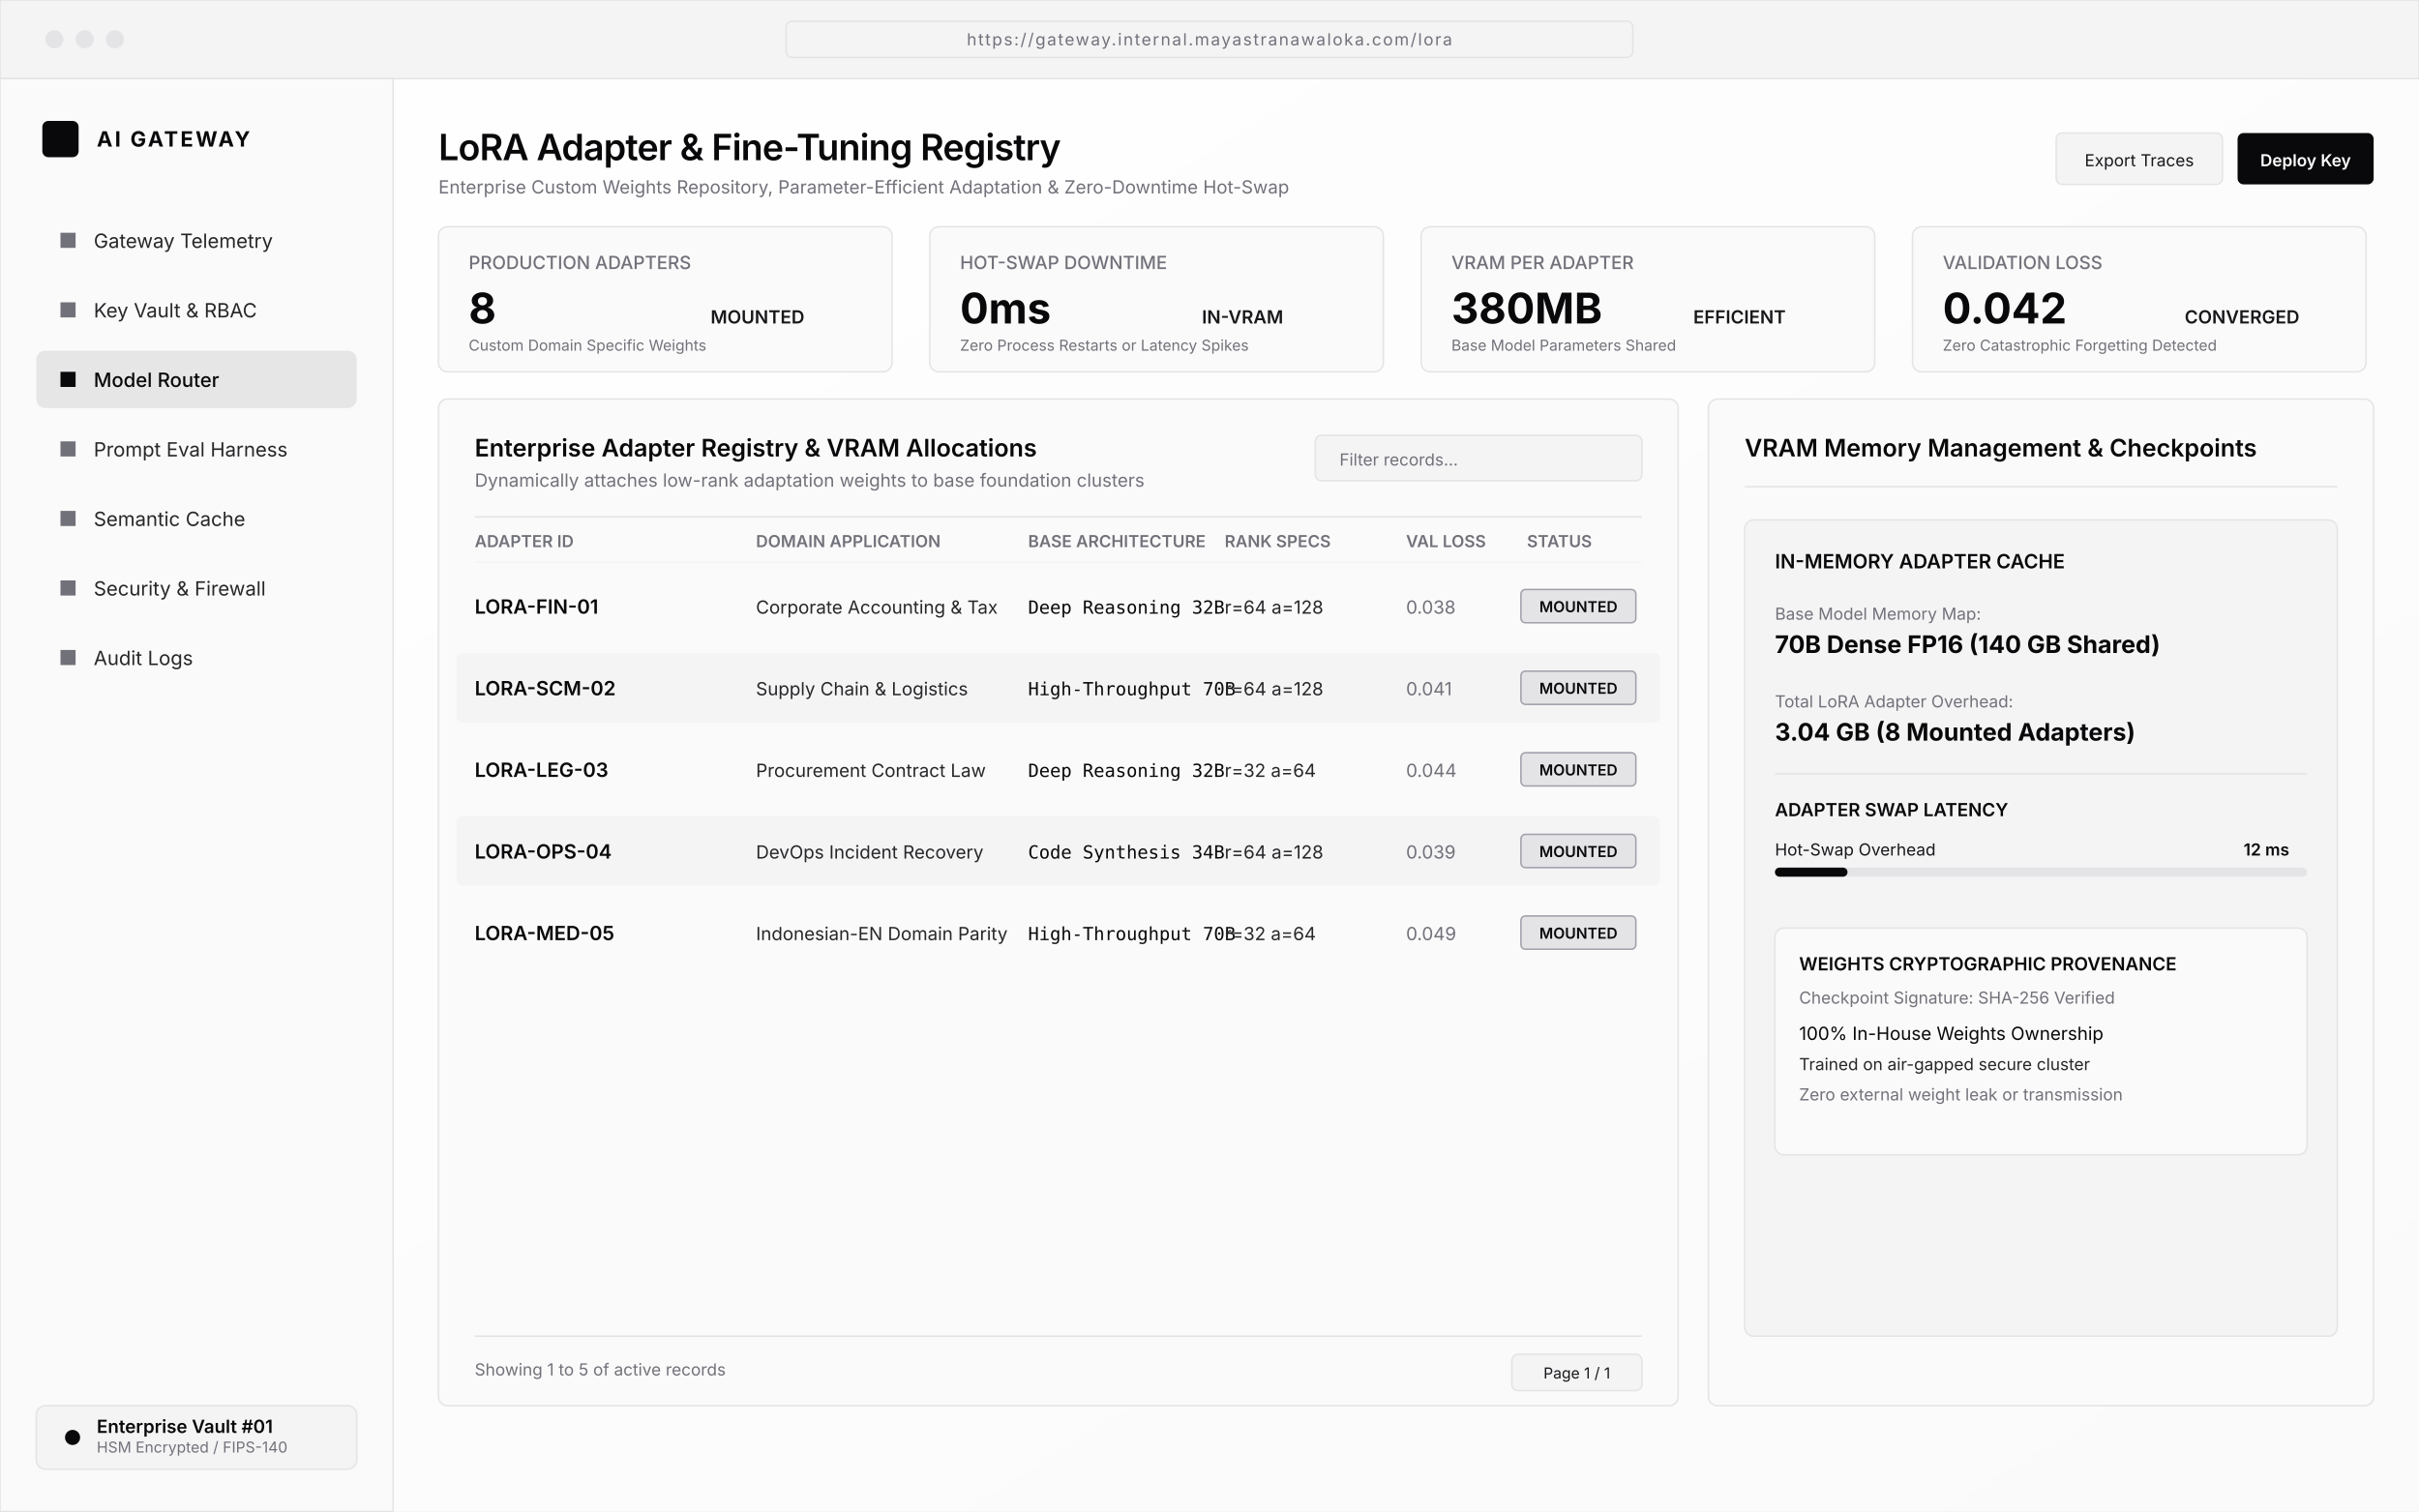
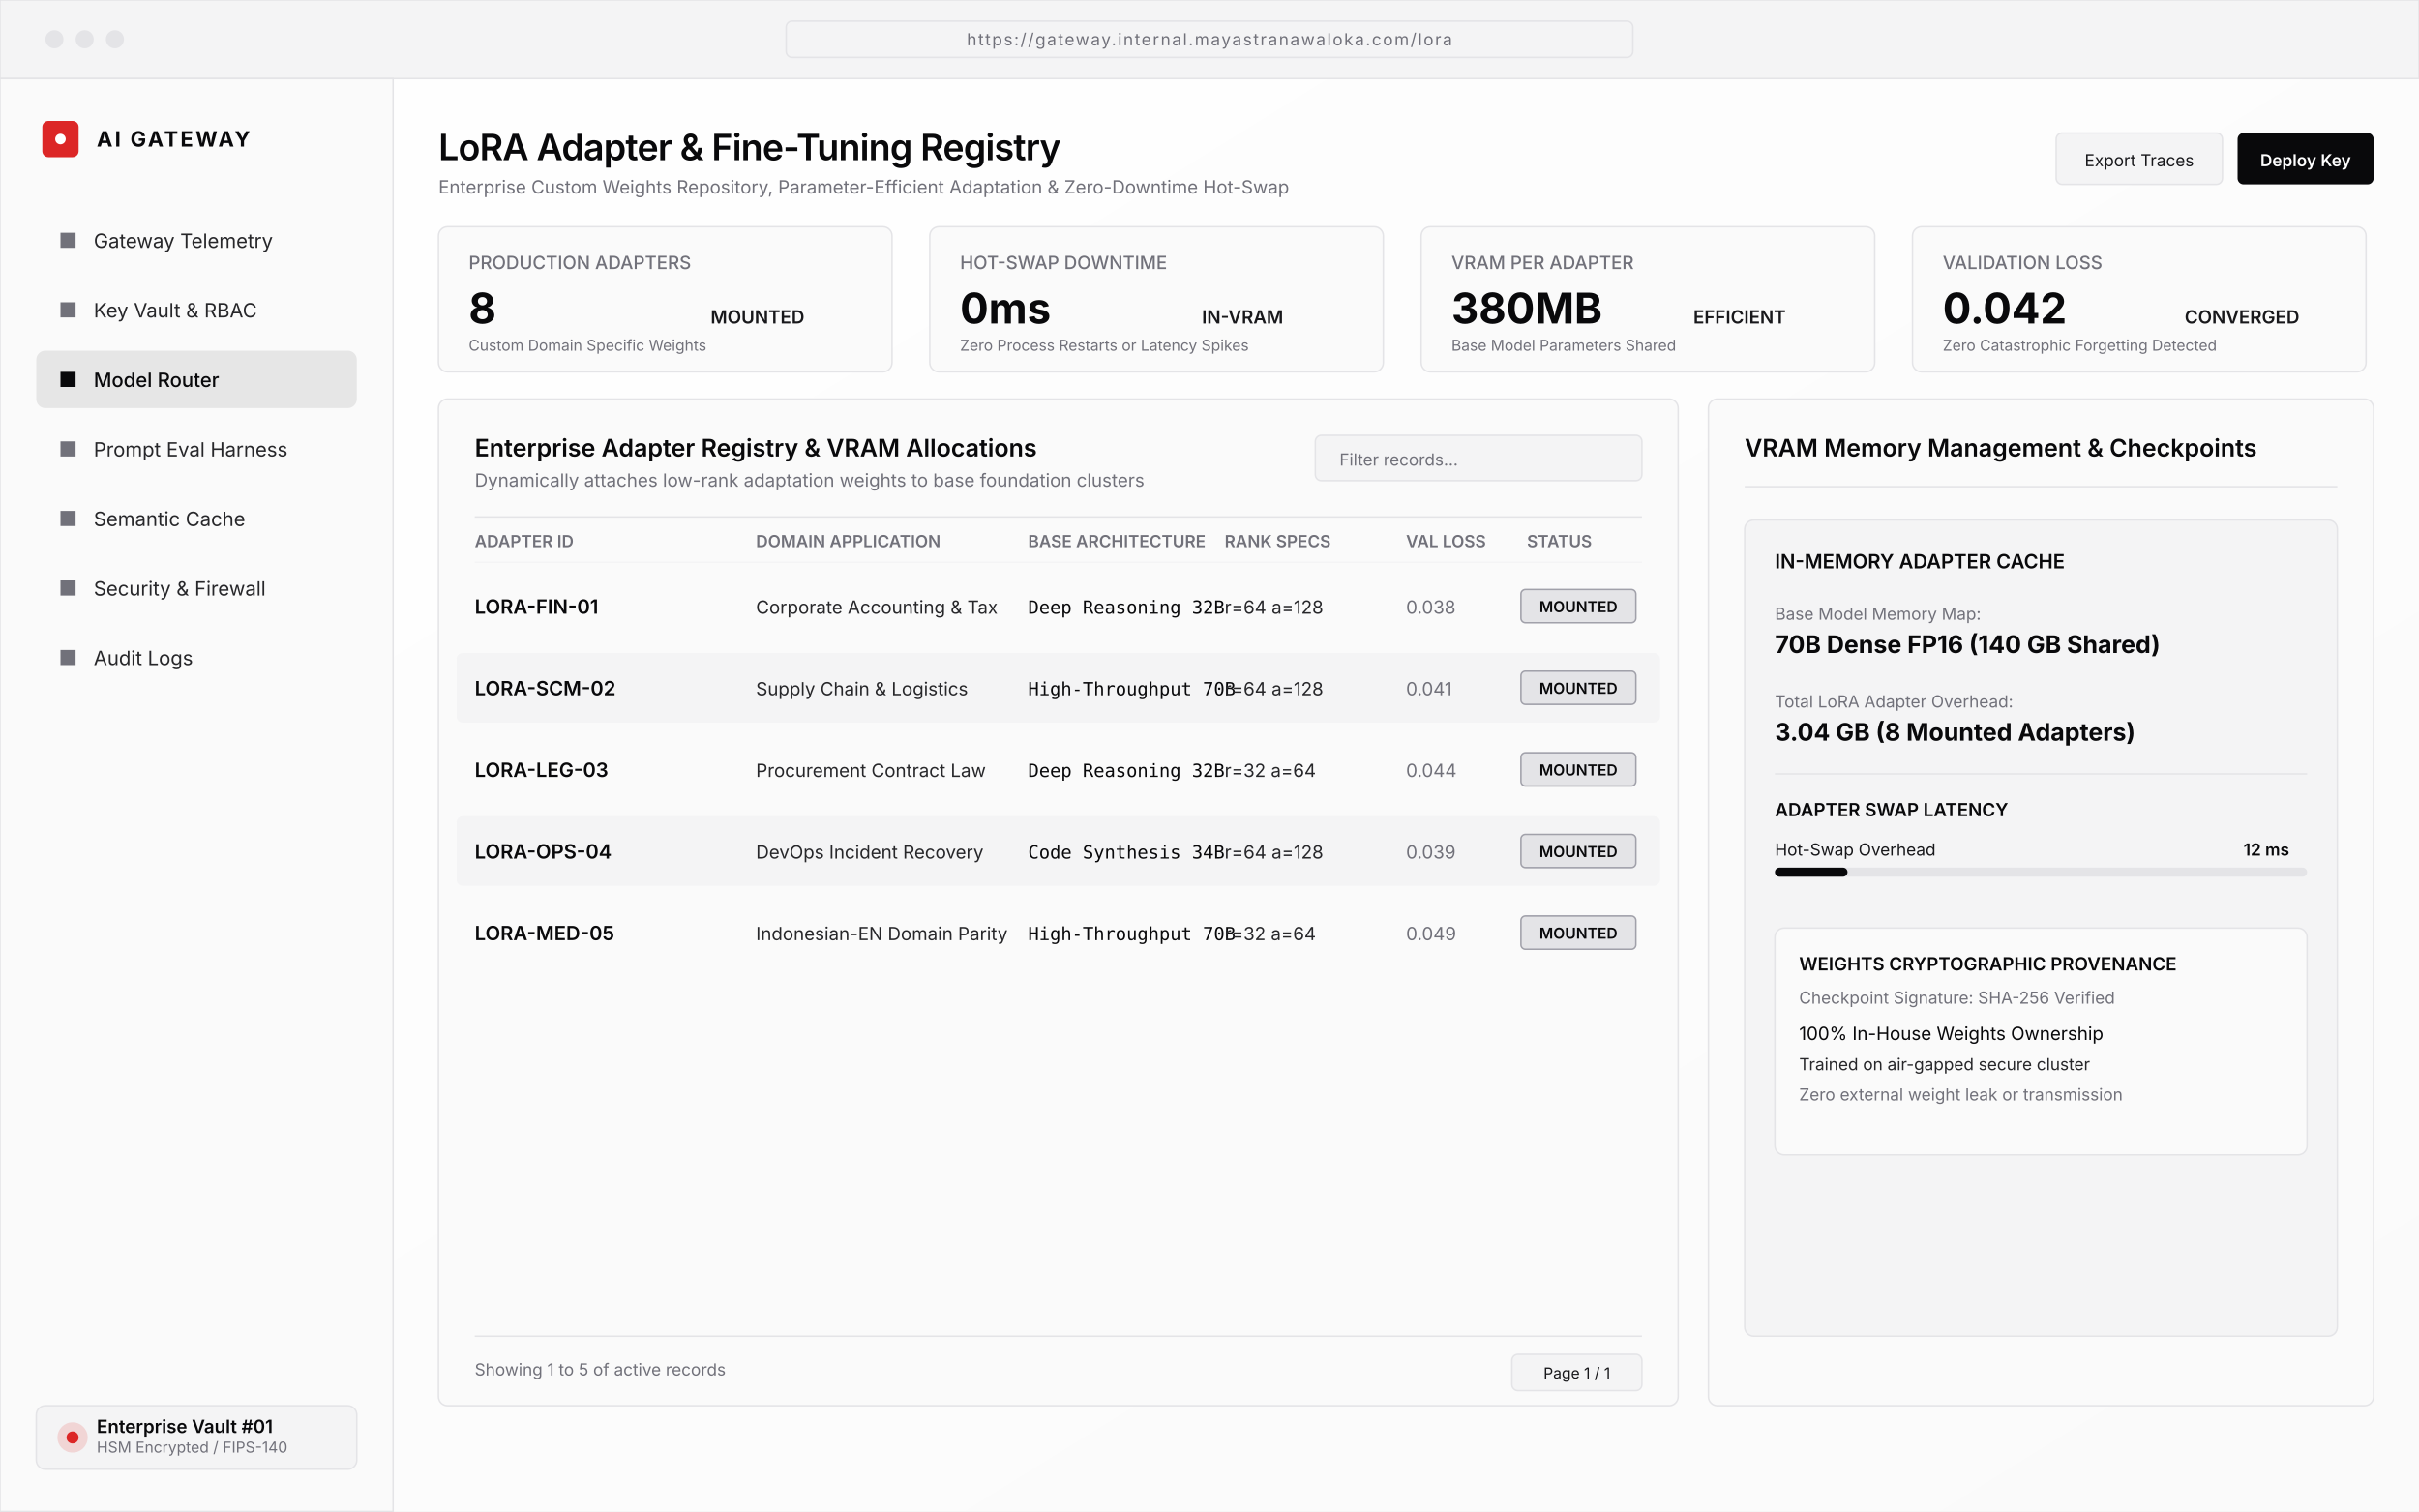
<svg xmlns="http://www.w3.org/2000/svg" viewBox="0 0 1600 1000" width="1600" height="1000">
  <defs>
    <linearGradient id="bgGlow" x1="0" y1="0" x2="1" y2="1">
      <stop offset="0%" stop-color="#ffffff" />
      <stop offset="100%" stop-color="#fafafa" />
    </linearGradient>
    <linearGradient id="monoGrad" x1="0" y1="0" x2="0" y2="1">
      <stop offset="0%" stop-color="#000000" stop-opacity="0.18" />
      <stop offset="100%" stop-color="#000000" stop-opacity="0.0" />
    </linearGradient>
  </defs>
  <rect width="1600" height="1000" fill="url(#bgGlow)" />
  <rect width="1600" height="52" fill="#f4f4f5" stroke="#e4e4e7" stroke-width="1" />
  <circle cx="36" cy="26" r="6" fill="#e4e4e7" />
  <circle cx="56" cy="26" r="6" fill="#e4e4e7" />
  <circle cx="76" cy="26" r="6" fill="#e4e4e7" />
  <rect x="520" y="14" width="560" height="24" rx="4" fill="#f4f4f5" stroke="#e4e4e7" stroke-width="1" />
  <text x="800" y="30" fill="#71717a" font-family="-apple-system, BlinkMacSystemFont, sans-serif" font-size="11" text-anchor="middle" letter-spacing="1">https://gateway.internal.mayastranawaloka.com/lora</text>
  <rect x="0" y="52" width="260" height="948" fill="#fafafa" stroke="#e4e4e7" stroke-width="1" />
-   <rect x="28" y="80" width="24" height="24" rx="4" fill="#09090b" />
+   <rect x="28" y="80" width="24" height="24" rx="4" fill="#dc2626" />
+   <circle cx="40" cy="92" r="3.5" fill="#ffffff" />
  <text x="64" y="97" fill="#09090b" font-family="-apple-system, BlinkMacSystemFont, sans-serif" font-size="14" font-weight="700" letter-spacing="1.5">AI GATEWAY</text>
  <g transform="translate(24, 140)">
    <rect x="16" y="14" width="10" height="10" fill="#71717a" />
    <text x="38" y="24" fill="#27272a" font-family="-apple-system, BlinkMacSystemFont, sans-serif" font-size="13">Gateway Telemetry</text>
    <rect x="16" y="60" width="10" height="10" fill="#71717a" />
    <text x="38" y="70" fill="#27272a" font-family="-apple-system, BlinkMacSystemFont, sans-serif" font-size="13">Key Vault &amp; RBAC</text>
    <rect x="0" y="92" width="212" height="38" rx="6" fill="#09090b" fill-opacity="0.08" />
    <rect x="16" y="106" width="10" height="10" fill="#09090b" />
    <text x="38" y="116" fill="#09090b" font-family="-apple-system, BlinkMacSystemFont, sans-serif" font-size="13" font-weight="500">Model Router</text>
    <rect x="16" y="152" width="10" height="10" fill="#71717a" />
    <text x="38" y="162" fill="#27272a" font-family="-apple-system, BlinkMacSystemFont, sans-serif" font-size="13">Prompt Eval Harness</text>
    <rect x="16" y="198" width="10" height="10" fill="#71717a" />
    <text x="38" y="208" fill="#27272a" font-family="-apple-system, BlinkMacSystemFont, sans-serif" font-size="13">Semantic Cache</text>
    <rect x="16" y="244" width="10" height="10" fill="#71717a" />
    <text x="38" y="254" fill="#27272a" font-family="-apple-system, BlinkMacSystemFont, sans-serif" font-size="13">Security &amp; Firewall</text>
    <rect x="16" y="290" width="10" height="10" fill="#71717a" />
    <text x="38" y="300" fill="#27272a" font-family="-apple-system, BlinkMacSystemFont, sans-serif" font-size="13">Audit Logs</text>
  </g>
  <rect x="24" y="930" width="212" height="42" rx="6" fill="#f4f4f5" stroke="#e4e4e7" stroke-width="1" />
-   <circle cx="48" cy="951" r="5" fill="#09090b" />
+   <circle cx="48" cy="951" r="10" fill="#dc2626" fill-opacity="0.15" />
+   <circle cx="48" cy="951" r="4" fill="#dc2626" />
  <text x="64" y="948" fill="#09090b" font-family="-apple-system, BlinkMacSystemFont, sans-serif" font-size="12" font-weight="600">Enterprise Vault #01</text>
  <text x="64" y="961" fill="#71717a" font-family="-apple-system, BlinkMacSystemFont, sans-serif" font-size="10">HSM Encrypted / FIPS-140</text>
  <g transform="translate(290, 80)">
    <text x="0" y="26" fill="#09090b" font-family="-apple-system, BlinkMacSystemFont, sans-serif" font-size="24" font-weight="600" letter-spacing="-0.5">LoRA Adapter &amp; Fine-Tuning Registry</text>
    <text x="0" y="48" fill="#71717a" font-family="-apple-system, BlinkMacSystemFont, sans-serif" font-size="12">Enterprise Custom Weights Repository, Parameter-Efficient Adaptation &amp; Zero-Downtime Hot-Swap</text>
    <rect x="1070" y="8" width="110" height="34" rx="4" fill="#f4f4f5" stroke="#e4e4e7" stroke-width="1" />
    <text x="1125" y="30" fill="#18181b" font-family="-apple-system, BlinkMacSystemFont, sans-serif" font-size="11" text-anchor="middle">Export Traces</text>
    <rect x="1190" y="8" width="90" height="34" rx="4" fill="#09090b" />
    <text x="1235" y="30" fill="#ffffff" font-family="-apple-system, BlinkMacSystemFont, sans-serif" font-size="11" font-weight="600" text-anchor="middle">Deploy Key</text>
  </g>
  <g transform="translate(290, 150)">
    <g transform="translate(0, 0)">
      <rect x="0" y="0" width="300" height="96" rx="6" fill="#fafafa" stroke="#e4e4e7" stroke-width="1" />
      <text x="20" y="28" fill="#71717a" font-family="-apple-system, BlinkMacSystemFont, sans-serif" font-size="12" font-weight="500">PRODUCTION ADAPTERS</text>
      <text x="20" y="64" fill="#09090b" font-family="-apple-system, BlinkMacSystemFont, sans-serif" font-size="28" font-weight="700">8</text>
      <text x="180" y="64" fill="#18181b" font-family="-apple-system, BlinkMacSystemFont, sans-serif" font-size="12" font-weight="600">MOUNTED</text>
      <text x="20" y="82" fill="#71717a" font-family="-apple-system, BlinkMacSystemFont, sans-serif" font-size="10">Custom Domain Specific Weights</text>
      <rect x="325" y="0" width="300" height="96" rx="6" fill="#fafafa" stroke="#e4e4e7" stroke-width="1" />
      <text x="345" y="28" fill="#71717a" font-family="-apple-system, BlinkMacSystemFont, sans-serif" font-size="12" font-weight="500">HOT-SWAP DOWNTIME</text>
      <text x="345" y="64" fill="#09090b" font-family="-apple-system, BlinkMacSystemFont, sans-serif" font-size="28" font-weight="700">0ms</text>
      <text x="505" y="64" fill="#18181b" font-family="-apple-system, BlinkMacSystemFont, sans-serif" font-size="12" font-weight="600">IN-VRAM</text>
      <text x="345" y="82" fill="#71717a" font-family="-apple-system, BlinkMacSystemFont, sans-serif" font-size="10">Zero Process Restarts or Latency Spikes</text>
      <rect x="650" y="0" width="300" height="96" rx="6" fill="#fafafa" stroke="#e4e4e7" stroke-width="1" />
      <text x="670" y="28" fill="#71717a" font-family="-apple-system, BlinkMacSystemFont, sans-serif" font-size="12" font-weight="500">VRAM PER ADAPTER</text>
      <text x="670" y="64" fill="#09090b" font-family="-apple-system, BlinkMacSystemFont, sans-serif" font-size="28" font-weight="700">380MB</text>
      <text x="830" y="64" fill="#18181b" font-family="-apple-system, BlinkMacSystemFont, sans-serif" font-size="12" font-weight="600">EFFICIENT</text>
      <text x="670" y="82" fill="#71717a" font-family="-apple-system, BlinkMacSystemFont, sans-serif" font-size="10">Base Model Parameters Shared</text>
      <rect x="975" y="0" width="300" height="96" rx="6" fill="#fafafa" stroke="#e4e4e7" stroke-width="1" />
      <text x="995" y="28" fill="#71717a" font-family="-apple-system, BlinkMacSystemFont, sans-serif" font-size="12" font-weight="500">VALIDATION LOSS</text>
      <text x="995" y="64" fill="#09090b" font-family="-apple-system, BlinkMacSystemFont, sans-serif" font-size="28" font-weight="700">0.042</text>
      <text x="1155" y="64" fill="#18181b" font-family="-apple-system, BlinkMacSystemFont, sans-serif" font-size="12" font-weight="600">CONVERGED</text>
      <text x="995" y="82" fill="#71717a" font-family="-apple-system, BlinkMacSystemFont, sans-serif" font-size="10">Zero Catastrophic Forgetting Detected</text>
    </g>
    <g transform="translate(0, 114)">
      <rect width="820" height="666" rx="6" fill="#fafafa" stroke="#e4e4e7" stroke-width="1" />
      <text x="24" y="38" fill="#09090b" font-family="-apple-system, BlinkMacSystemFont, sans-serif" font-size="16" font-weight="600">Enterprise Adapter Registry &amp; VRAM Allocations</text>
      <text x="24" y="58" fill="#71717a" font-family="-apple-system, BlinkMacSystemFont, sans-serif" font-size="12">Dynamically attaches low-rank adaptation weights to base foundation clusters</text>
      <rect x="580" y="24" width="216" height="30" rx="4" fill="#f4f4f5" stroke="#e4e4e7" stroke-width="1" />
      <text x="596" y="44" fill="#71717a" font-family="-apple-system, BlinkMacSystemFont, sans-serif" font-size="11">Filter records...</text>
      <line x1="24" y1="78" x2="796" y2="78" stroke="#e4e4e7" stroke-width="1" />
      <text x="24" y="98" fill="#71717a" font-family="-apple-system, BlinkMacSystemFont, sans-serif" font-size="11" font-weight="600">ADAPTER ID</text>
      <text x="210" y="98" fill="#71717a" font-family="-apple-system, BlinkMacSystemFont, sans-serif" font-size="11" font-weight="600">DOMAIN APPLICATION</text>
      <text x="390" y="98" fill="#71717a" font-family="-apple-system, BlinkMacSystemFont, sans-serif" font-size="11" font-weight="600">BASE ARCHITECTURE</text>
      <text x="520" y="98" fill="#71717a" font-family="-apple-system, BlinkMacSystemFont, sans-serif" font-size="11" font-weight="600">RANK SPECS</text>
      <text x="640" y="98" fill="#71717a" font-family="-apple-system, BlinkMacSystemFont, sans-serif" font-size="11" font-weight="600">VAL LOSS</text>
      <text x="720" y="98" fill="#71717a" font-family="-apple-system, BlinkMacSystemFont, sans-serif" font-size="11" font-weight="600">STATUS</text>
      <line x1="24" y1="108" x2="796" y2="108" stroke="#f4f4f5" stroke-width="1" />
      <rect x="12" y="114" width="796" height="46" rx="4" fill="#fafafa" />
      <text x="24" y="142" fill="#09090b" font-family="-apple-system, BlinkMacSystemFont, sans-serif" font-size="13" font-weight="600">LORA-FIN-01</text>
      <text x="210" y="142" fill="#27272a" font-family="-apple-system, BlinkMacSystemFont, sans-serif" font-size="12">Corporate Accounting &amp; Tax</text>
      <text x="390" y="142" fill="#09090b" font-family="monospace" font-size="12">Deep Reasoning 32B</text>
      <text x="520" y="142" fill="#27272a" font-family="-apple-system, BlinkMacSystemFont, sans-serif" font-size="12">r=64 a=128</text>
      <text x="640" y="142" fill="#71717a" font-family="-apple-system, BlinkMacSystemFont, sans-serif" font-size="12">0.038</text>
      <rect x="716" y="126" width="76" height="22" rx="3" fill="#e4e4e7" stroke="#a1a1aa" stroke-width="1" />
      <text x="754" y="141" fill="#09090b" font-family="-apple-system, BlinkMacSystemFont, sans-serif" font-size="10" font-weight="600" text-anchor="middle">MOUNTED</text>
      <rect x="12" y="168" width="796" height="46" rx="4" fill="#f4f4f5" />
      <text x="24" y="196" fill="#09090b" font-family="-apple-system, BlinkMacSystemFont, sans-serif" font-size="13" font-weight="600">LORA-SCM-02</text>
      <text x="210" y="196" fill="#27272a" font-family="-apple-system, BlinkMacSystemFont, sans-serif" font-size="12">Supply Chain &amp; Logistics</text>
      <text x="390" y="196" fill="#09090b" font-family="monospace" font-size="12">High-Throughput 70B</text>
      <text x="520" y="196" fill="#27272a" font-family="-apple-system, BlinkMacSystemFont, sans-serif" font-size="12">r=64 a=128</text>
      <text x="640" y="196" fill="#71717a" font-family="-apple-system, BlinkMacSystemFont, sans-serif" font-size="12">0.041</text>
      <rect x="716" y="180" width="76" height="22" rx="3" fill="#e4e4e7" stroke="#a1a1aa" stroke-width="1" />
      <text x="754" y="195" fill="#09090b" font-family="-apple-system, BlinkMacSystemFont, sans-serif" font-size="10" font-weight="600" text-anchor="middle">MOUNTED</text>
      <rect x="12" y="222" width="796" height="46" rx="4" fill="#fafafa" />
      <text x="24" y="250" fill="#09090b" font-family="-apple-system, BlinkMacSystemFont, sans-serif" font-size="13" font-weight="600">LORA-LEG-03</text>
      <text x="210" y="250" fill="#27272a" font-family="-apple-system, BlinkMacSystemFont, sans-serif" font-size="12">Procurement Contract Law</text>
      <text x="390" y="250" fill="#09090b" font-family="monospace" font-size="12">Deep Reasoning 32B</text>
      <text x="520" y="250" fill="#27272a" font-family="-apple-system, BlinkMacSystemFont, sans-serif" font-size="12">r=32 a=64</text>
      <text x="640" y="250" fill="#71717a" font-family="-apple-system, BlinkMacSystemFont, sans-serif" font-size="12">0.044</text>
      <rect x="716" y="234" width="76" height="22" rx="3" fill="#e4e4e7" stroke="#a1a1aa" stroke-width="1" />
      <text x="754" y="249" fill="#09090b" font-family="-apple-system, BlinkMacSystemFont, sans-serif" font-size="10" font-weight="600" text-anchor="middle">MOUNTED</text>
      <rect x="12" y="276" width="796" height="46" rx="4" fill="#f4f4f5" />
      <text x="24" y="304" fill="#09090b" font-family="-apple-system, BlinkMacSystemFont, sans-serif" font-size="13" font-weight="600">LORA-OPS-04</text>
      <text x="210" y="304" fill="#27272a" font-family="-apple-system, BlinkMacSystemFont, sans-serif" font-size="12">DevOps Incident Recovery</text>
      <text x="390" y="304" fill="#09090b" font-family="monospace" font-size="12">Code Synthesis 34B</text>
      <text x="520" y="304" fill="#27272a" font-family="-apple-system, BlinkMacSystemFont, sans-serif" font-size="12">r=64 a=128</text>
      <text x="640" y="304" fill="#71717a" font-family="-apple-system, BlinkMacSystemFont, sans-serif" font-size="12">0.039</text>
      <rect x="716" y="288" width="76" height="22" rx="3" fill="#e4e4e7" stroke="#a1a1aa" stroke-width="1" />
      <text x="754" y="303" fill="#09090b" font-family="-apple-system, BlinkMacSystemFont, sans-serif" font-size="10" font-weight="600" text-anchor="middle">MOUNTED</text>
      <rect x="12" y="330" width="796" height="46" rx="4" fill="#fafafa" />
      <text x="24" y="358" fill="#09090b" font-family="-apple-system, BlinkMacSystemFont, sans-serif" font-size="13" font-weight="600">LORA-MED-05</text>
      <text x="210" y="358" fill="#27272a" font-family="-apple-system, BlinkMacSystemFont, sans-serif" font-size="12">Indonesian-EN Domain Parity</text>
      <text x="390" y="358" fill="#09090b" font-family="monospace" font-size="12">High-Throughput 70B</text>
      <text x="520" y="358" fill="#27272a" font-family="-apple-system, BlinkMacSystemFont, sans-serif" font-size="12">r=32 a=64</text>
      <text x="640" y="358" fill="#71717a" font-family="-apple-system, BlinkMacSystemFont, sans-serif" font-size="12">0.049</text>
      <rect x="716" y="342" width="76" height="22" rx="3" fill="#e4e4e7" stroke="#a1a1aa" stroke-width="1" />
      <text x="754" y="357" fill="#09090b" font-family="-apple-system, BlinkMacSystemFont, sans-serif" font-size="10" font-weight="600" text-anchor="middle">MOUNTED</text>
      <line x1="24" y1="620" x2="796" y2="620" stroke="#e4e4e7" stroke-width="1" />
      <text x="24" y="646" fill="#71717a" font-family="-apple-system, BlinkMacSystemFont, sans-serif" font-size="11">Showing 1 to 5 of active records</text>
      <rect x="710" y="632" width="86" height="24" rx="4" fill="#f4f4f5" stroke="#e4e4e7" stroke-width="1" />
      <text x="753" y="648" fill="#18181b" font-family="-apple-system, BlinkMacSystemFont, sans-serif" font-size="10" text-anchor="middle">Page 1 / 1</text>
      <g transform="translate(840, 0)">
        <rect width="440" height="666" rx="6" fill="#fafafa" stroke="#e4e4e7" stroke-width="1" />
        <text x="24" y="38" fill="#09090b" font-family="-apple-system, BlinkMacSystemFont, sans-serif" font-size="16" font-weight="600">VRAM Memory Management &amp; Checkpoints</text>
        <line x1="24" y1="58" x2="416" y2="58" stroke="#e4e4e7" stroke-width="1" />
        <g transform="translate(24, 80)">
          <rect width="392" height="540" rx="6" fill="#f4f4f5" stroke="#e4e4e7" stroke-width="1" />
          <text x="20" y="32" fill="#09090b" font-family="-apple-system, BlinkMacSystemFont, sans-serif" font-size="13" font-weight="600">IN-MEMORY ADAPTER CACHE</text>
          <text x="20" y="66" fill="#71717a" font-family="-apple-system, BlinkMacSystemFont, sans-serif" font-size="11">Base Model Memory Map:</text>
          <text x="20" y="88" fill="#09090b" font-family="-apple-system, BlinkMacSystemFont, sans-serif" font-size="16" font-weight="700">70B Dense FP16 (140 GB Shared)</text>
          <text x="20" y="124" fill="#71717a" font-family="-apple-system, BlinkMacSystemFont, sans-serif" font-size="11">Total LoRA Adapter Overhead:</text>
          <text x="20" y="146" fill="#09090b" font-family="-apple-system, BlinkMacSystemFont, sans-serif" font-size="16" font-weight="700">3.04 GB (8 Mounted Adapters)</text>
          <line x1="20" y1="168" x2="372" y2="168" stroke="#e4e4e7" stroke-width="1" />
          <text x="20" y="196" fill="#09090b" font-family="-apple-system, BlinkMacSystemFont, sans-serif" font-size="12" font-weight="600">ADAPTER SWAP LATENCY</text>
          <text x="20" y="222" fill="#18181b" font-family="-apple-system, BlinkMacSystemFont, sans-serif" font-size="11">Hot-Swap Overhead</text>
          <text x="330" y="222" fill="#09090b" font-family="-apple-system, BlinkMacSystemFont, sans-serif" font-size="11" font-weight="600">12 ms</text>
          <rect x="20" y="230" width="352" height="6" rx="3" fill="#e4e4e7" />
          <rect x="20" y="230" width="48" height="6" rx="3" fill="#09090b" />
          <g transform="translate(20, 270)">
            <rect width="352" height="150" rx="6" fill="#fafafa" stroke="#e4e4e7" stroke-width="1" />
            <text x="16" y="28" fill="#09090b" font-family="-apple-system, BlinkMacSystemFont, sans-serif" font-size="12" font-weight="600">WEIGHTS CRYPTOGRAPHIC PROVENANCE</text>
            <text x="16" y="50" fill="#71717a" font-family="-apple-system, BlinkMacSystemFont, sans-serif" font-size="11">Checkpoint Signature: SHA-256 Verified</text>
            <text x="16" y="74" fill="#09090b" font-family="-apple-system, BlinkMacSystemFont, sans-serif" font-size="12">100% In-House Weights Ownership</text>
            <text x="16" y="94" fill="#27272a" font-family="-apple-system, BlinkMacSystemFont, sans-serif" font-size="11">Trained on air-gapped secure cluster</text>
            <text x="16" y="114" fill="#71717a" font-family="-apple-system, BlinkMacSystemFont, sans-serif" font-size="11">Zero external weight leak or transmission</text>
          </g>
        </g>
      </g>
    </g>
  </g>
</svg>
